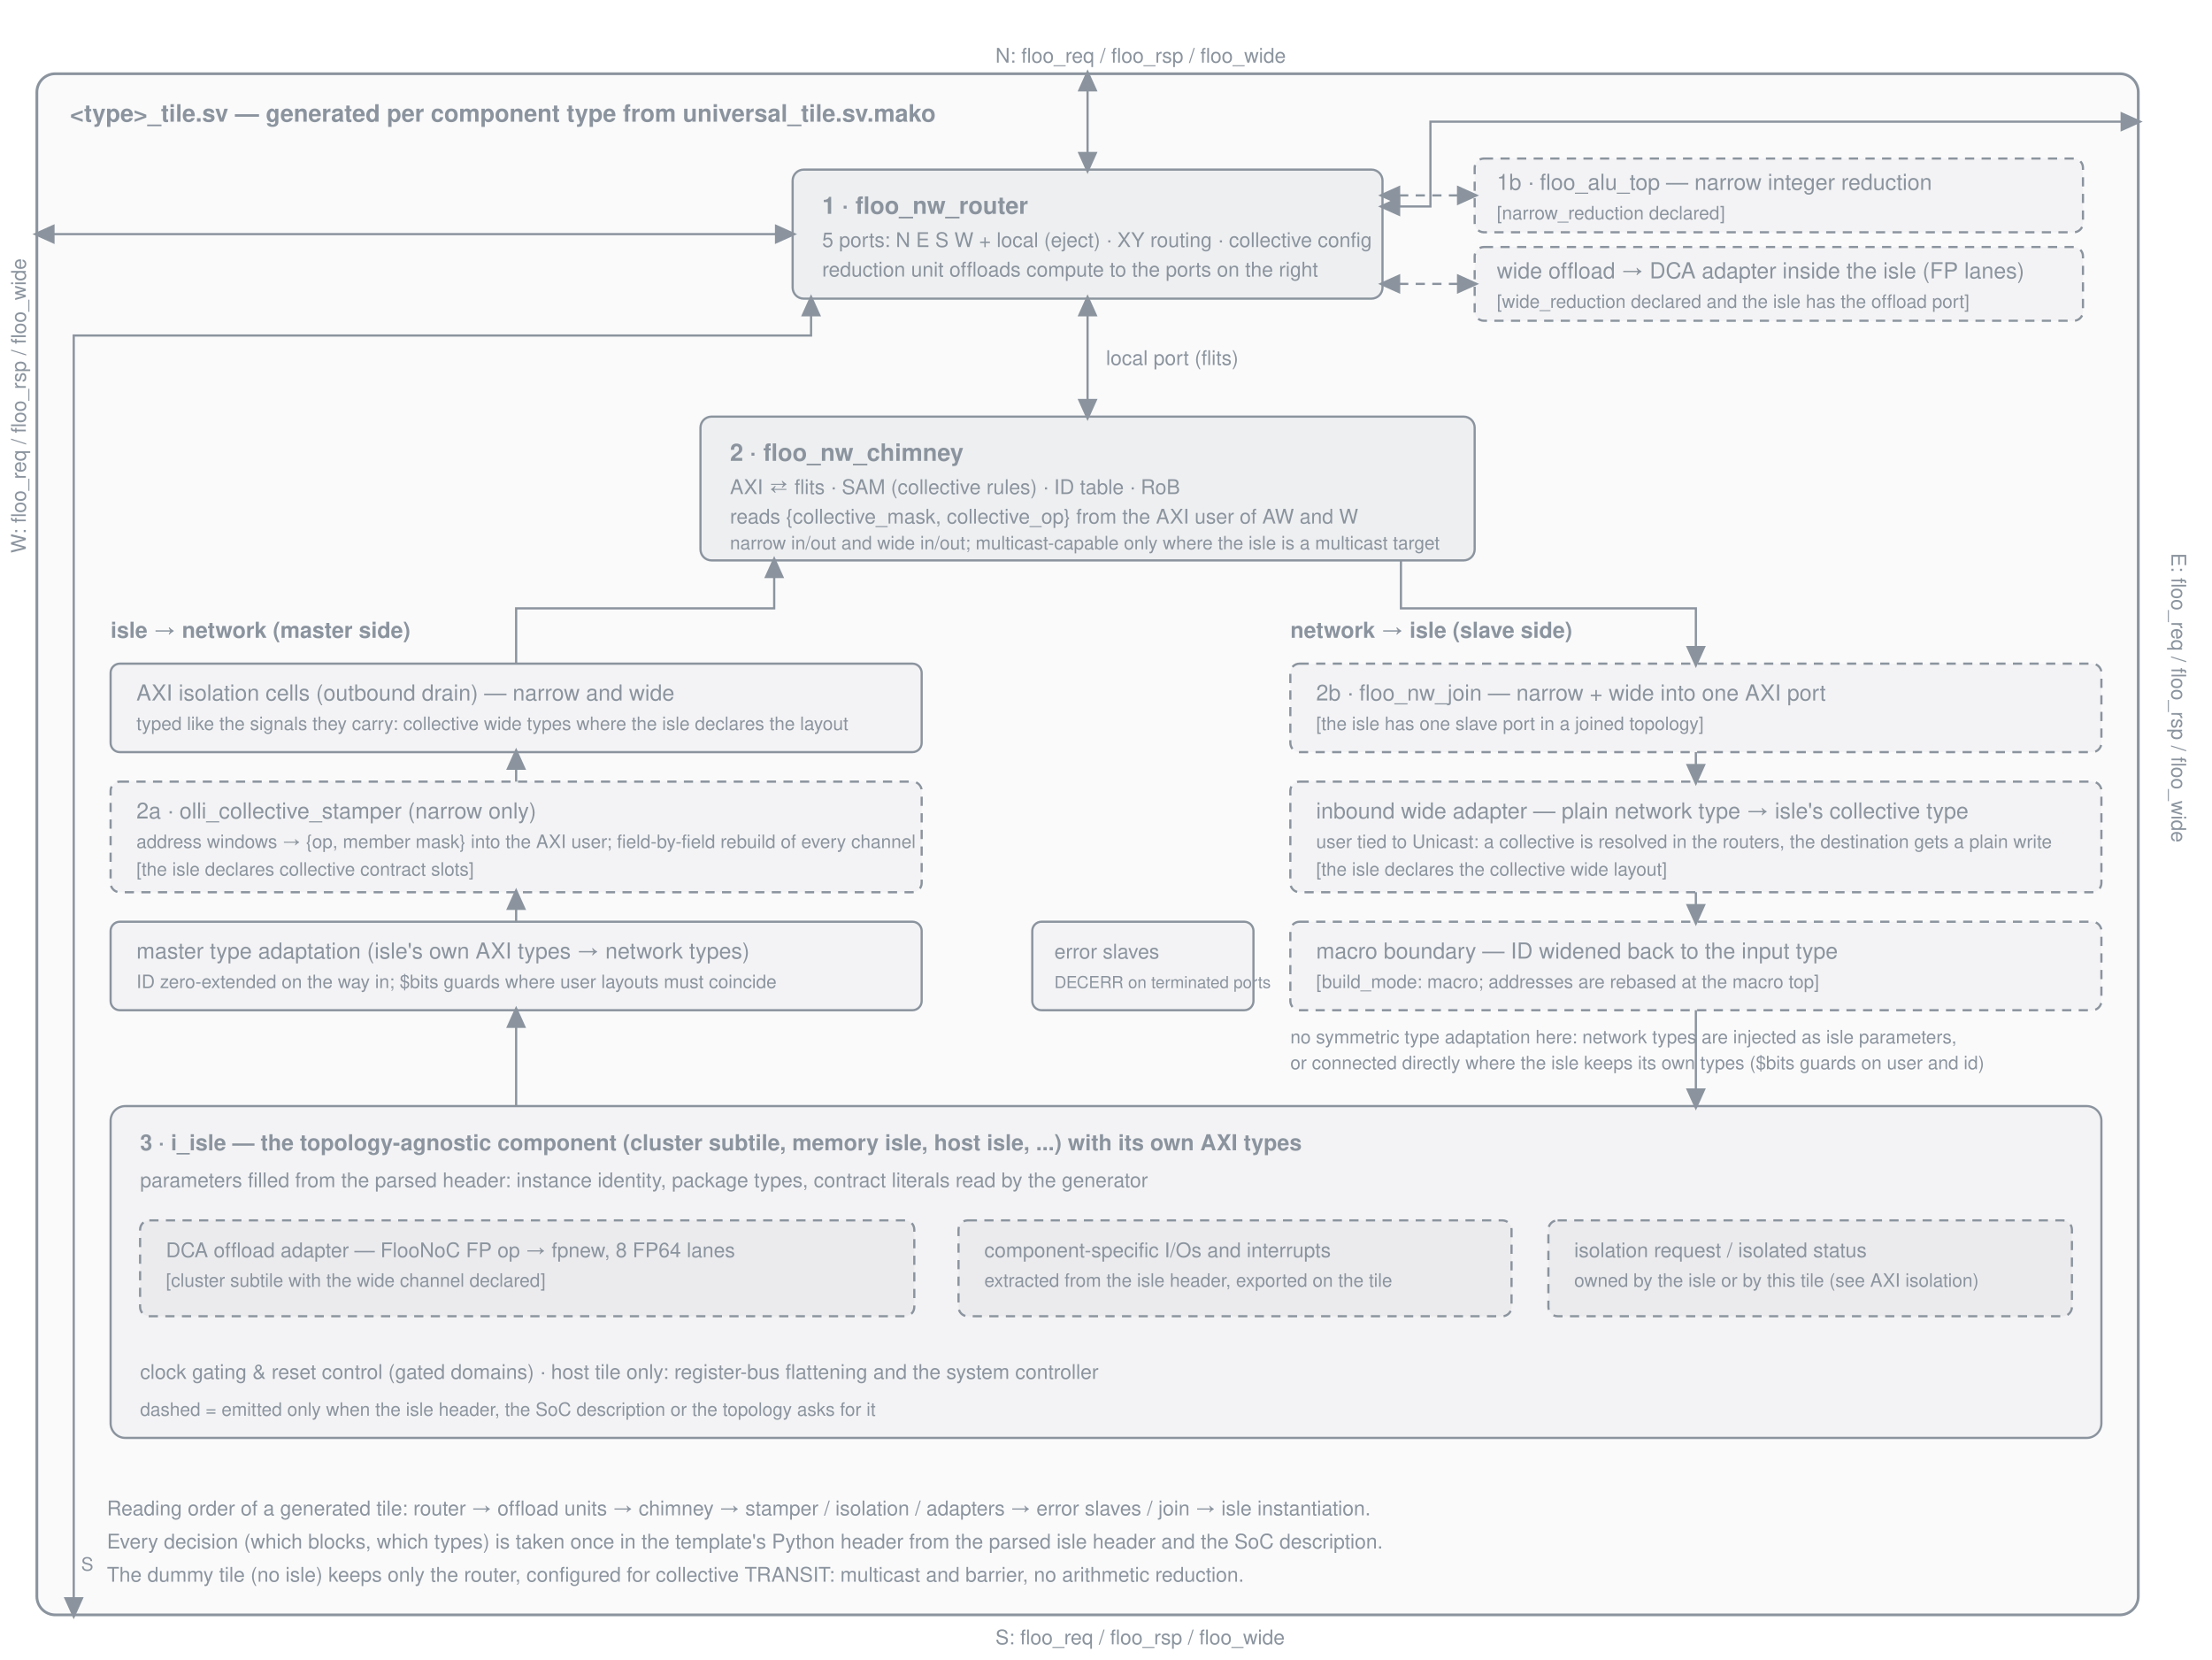
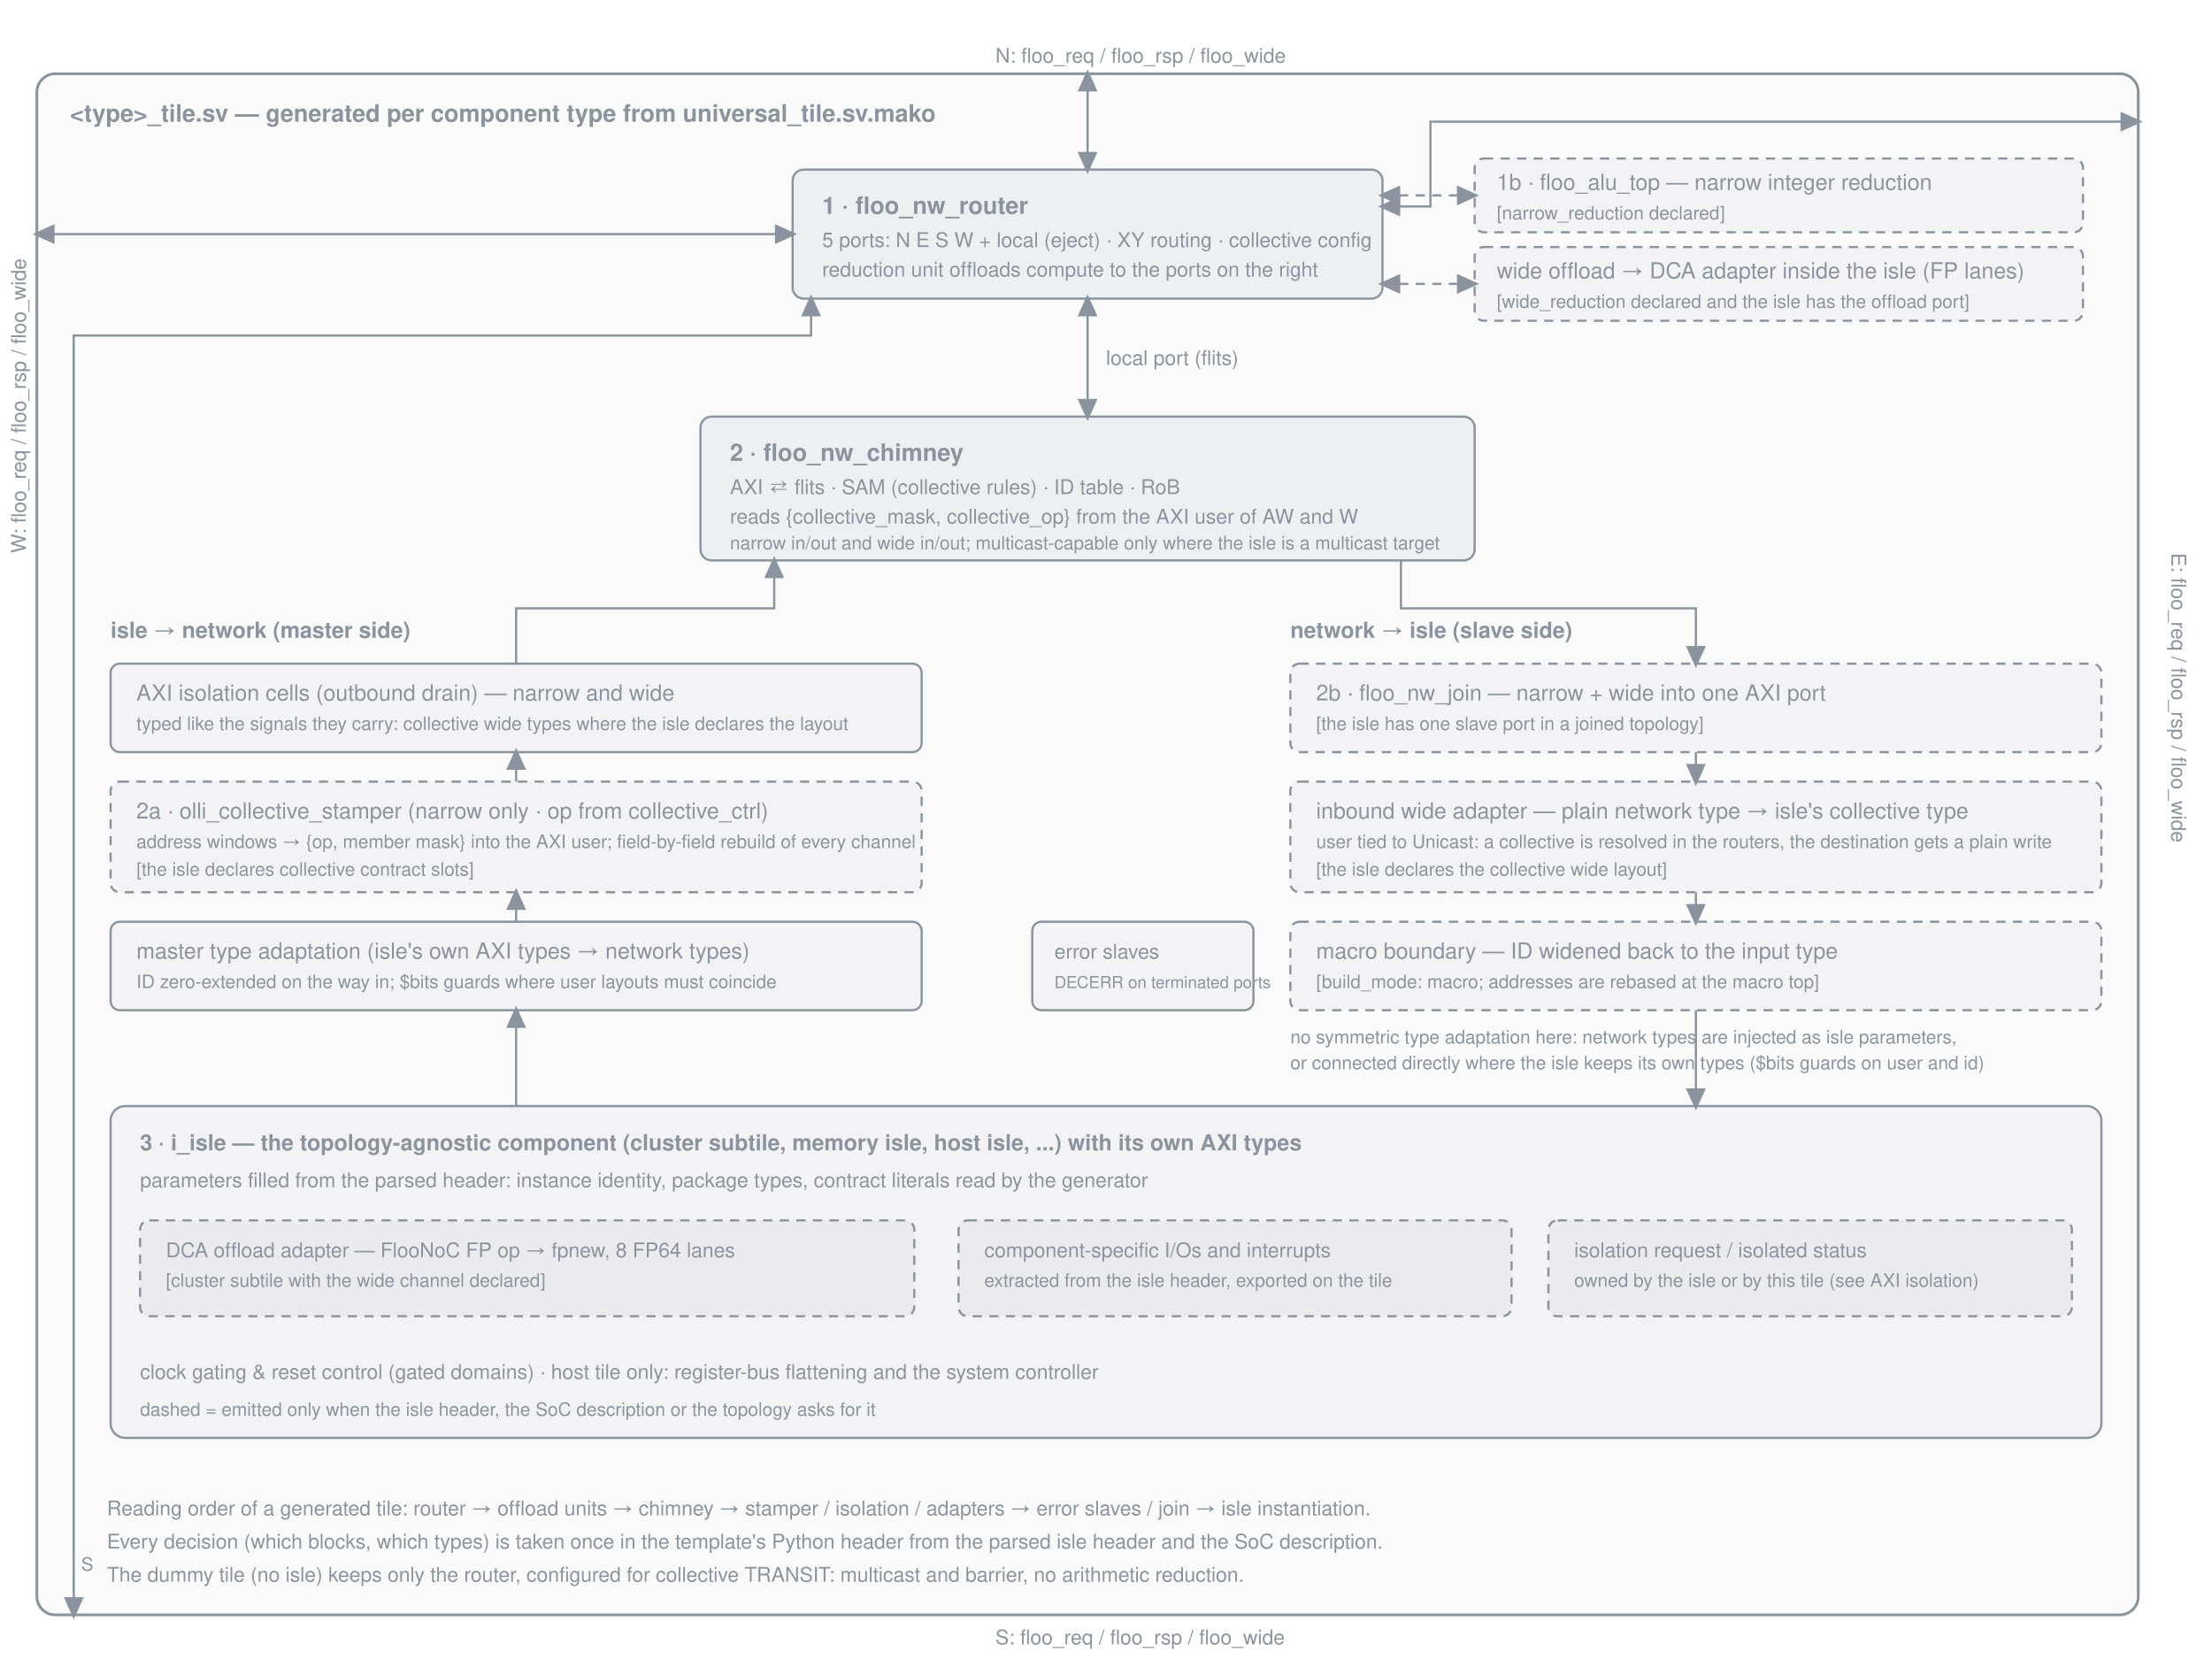
<svg xmlns="http://www.w3.org/2000/svg" viewBox="0 0 1200 900" font-family="-apple-system, 'Segoe UI', Helvetica, Arial, sans-serif" font-size="13">
  <defs>
    <marker id="head" markerWidth="10" markerHeight="9" refX="8" refY="4.5" orient="auto-start-reverse">
      <path d="M0,0 L10,4.5 L0,9 z" fill="#8b949e" />
    </marker>
  </defs>
  <rect x="20" y="40" width="1140" height="836" rx="10" stroke="#8b949e" fill="rgba(139,148,158,0.04)" stroke-width="1.5" />
  <text x="38" y="66" fill="#8b949e" font-weight="600">&lt;type&gt;_tile.sv — generated per component type from universal_tile.sv.mako</text>
  <g fill="#8b949e" font-size="11">
    <text x="540" y="34">N: floo_req / floo_rsp / floo_wide</text>
    <text x="1178" y="300" transform="rotate(90 1178 300)">E: floo_req / floo_rsp / floo_wide</text>
    <text x="540" y="892">S: floo_req / floo_rsp / floo_wide</text>
    <text x="14" y="300" transform="rotate(-90 14 300)">W: floo_req / floo_rsp / floo_wide</text>
  </g>
  <g stroke="#8b949e" fill="rgba(139,148,158,0.10)" stroke-width="1.2">
    <rect x="430" y="92" width="320" height="70" rx="6" />
  </g>
  <text x="446" y="116" fill="#8b949e" font-weight="600">1 · floo_nw_router</text>
  <text x="446" y="134" fill="#8b949e" font-size="11">5 ports: N E S W + local (eject) · XY routing · collective config</text>
  <text x="446" y="150" fill="#8b949e" font-size="11">reduction unit offloads compute to the ports on the right</text>
  <line x1="590" y1="40" x2="590" y2="92" stroke="#8b949e" stroke-width="1.2" marker-start="url(#head)" marker-end="url(#head)" />
  <line x1="430" y1="127" x2="20" y2="127" stroke="#8b949e" stroke-width="1.2" marker-start="url(#head)" marker-end="url(#head)" />
  <path d="M750,112 L776,112 L776,66 L1160,66" stroke="#8b949e" stroke-width="1.2" fill="none" marker-start="url(#head)" marker-end="url(#head)" />
  <g stroke="#8b949e" fill="rgba(139,148,158,0.06)" stroke-width="1.2" stroke-dasharray="5 4">
    <rect x="800" y="86" width="330" height="40" rx="5" />
    <rect x="800" y="134" width="330" height="40" rx="5" />
  </g>
  <text x="812" y="103" fill="#8b949e" font-size="12">1b · floo_alu_top — narrow integer reduction</text>
  <text x="812" y="119" fill="#8b949e" font-size="10">[narrow_reduction declared]</text>
  <text x="812" y="151" fill="#8b949e" font-size="12">wide offload → DCA adapter inside the isle (FP lanes)</text>
  <text x="812" y="167" fill="#8b949e" font-size="10">[wide_reduction declared and the isle has the offload port]</text>
  <line x1="750" y1="106" x2="800" y2="106" stroke="#8b949e" stroke-width="1.2" stroke-dasharray="5 4" marker-start="url(#head)" marker-end="url(#head)" />
  <line x1="750" y1="154" x2="800" y2="154" stroke="#8b949e" stroke-width="1.2" stroke-dasharray="5 4" marker-start="url(#head)" marker-end="url(#head)" />
  <path d="M440,162 L440,182 L40,182 L40,876" stroke="#8b949e" stroke-width="1.2" fill="none" marker-start="url(#head)" marker-end="url(#head)" />
  <text x="44" y="852" fill="#8b949e" font-size="10">S</text>
  <line x1="590" y1="162" x2="590" y2="226" stroke="#8b949e" stroke-width="1.2" marker-start="url(#head)" marker-end="url(#head)" />
  <text x="600" y="198" fill="#8b949e" font-size="11">local port (flits)</text>
  <g stroke="#8b949e" fill="rgba(139,148,158,0.10)" stroke-width="1.2">
    <rect x="380" y="226" width="420" height="78" rx="6" />
  </g>
  <text x="396" y="250" fill="#8b949e" font-weight="600">2 · floo_nw_chimney</text>
  <text x="396" y="268" fill="#8b949e" font-size="11">AXI ⇄ flits · SAM (collective rules) · ID table · RoB</text>
  <text x="396" y="284" fill="#8b949e" font-size="11">reads {collective_mask, collective_op} from the AXI user of AW and W</text>
  <text x="396" y="298" fill="#8b949e" font-size="10">narrow in/out and wide in/out; multicast-capable only where the isle is a multicast target</text>
  <text x="60" y="346" fill="#8b949e" font-size="12" font-weight="600">isle → network (master side)</text>
  <text x="700" y="346" fill="#8b949e" font-size="12" font-weight="600">network → isle (slave side)</text>
  <text x="700" y="566" fill="#8b949e" font-size="10">no symmetric type adaptation here: network types are injected as isle parameters,</text>
  <text x="700" y="580" fill="#8b949e" font-size="10">or connected directly where the isle keeps its own types ($bits guards on user and id)</text>
  <g stroke="#8b949e" fill="rgba(139,148,158,0.06)" stroke-width="1.2">
    <rect x="60" y="360" width="440" height="48" rx="5" />
  </g>
  <text x="74" y="380" fill="#8b949e" font-size="12">AXI isolation cells (outbound drain) — narrow and wide</text>
  <text x="74" y="396" fill="#8b949e" font-size="10">typed like the signals they carry: collective wide types where the isle declares the layout</text>
  <g stroke="#8b949e" fill="rgba(139,148,158,0.06)" stroke-width="1.2" stroke-dasharray="5 4">
    <rect x="60" y="424" width="440" height="60" rx="5" />
  </g>
-   <text x="74" y="444" fill="#8b949e" font-size="12">2a · olli_collective_stamper (narrow only)</text>
+   <text x="74" y="444" fill="#8b949e" font-size="12">2a · olli_collective_stamper (narrow only · op from collective_ctrl)</text>
  <text x="74" y="460" fill="#8b949e" font-size="10">address windows → {op, member mask} into the AXI user; field-by-field rebuild of every channel</text>
  <text x="74" y="475" fill="#8b949e" font-size="10">[the isle declares collective contract slots]</text>
  <g stroke="#8b949e" fill="rgba(139,148,158,0.06)" stroke-width="1.2">
    <rect x="60" y="500" width="440" height="48" rx="5" />
  </g>
  <text x="74" y="520" fill="#8b949e" font-size="12">master type adaptation (isle's own AXI types → network types)</text>
  <text x="74" y="536" fill="#8b949e" font-size="10">ID zero-extended on the way in; $bits guards where user layouts must coincide</text>
  <line x1="280" y1="600" x2="280" y2="548" stroke="#8b949e" stroke-width="1.2" marker-end="url(#head)" />
  <line x1="280" y1="500" x2="280" y2="484" stroke="#8b949e" stroke-width="1.2" marker-end="url(#head)" />
  <line x1="280" y1="424" x2="280" y2="408" stroke="#8b949e" stroke-width="1.2" marker-end="url(#head)" />
  <path d="M280,360 L280,330 L420,330 L420,304" stroke="#8b949e" stroke-width="1.2" fill="none" marker-end="url(#head)" />
  <g stroke="#8b949e" fill="rgba(139,148,158,0.06)" stroke-width="1.2" stroke-dasharray="5 4">
    <rect x="700" y="360" width="440" height="48" rx="5" />
    <rect x="700" y="424" width="440" height="60" rx="5" />
    <rect x="700" y="500" width="440" height="48" rx="5" />
  </g>
  <text x="714" y="380" fill="#8b949e" font-size="12">2b · floo_nw_join — narrow + wide into one AXI port</text>
  <text x="714" y="396" fill="#8b949e" font-size="10">[the isle has one slave port in a joined topology]</text>
  <text x="714" y="444" fill="#8b949e" font-size="12">inbound wide adapter — plain network type → isle's collective type</text>
  <text x="714" y="460" fill="#8b949e" font-size="10">user tied to Unicast: a collective is resolved in the routers, the destination gets a plain write</text>
  <text x="714" y="475" fill="#8b949e" font-size="10">[the isle declares the collective wide layout]</text>
  <text x="714" y="520" fill="#8b949e" font-size="12">macro boundary — ID widened back to the input type</text>
  <text x="714" y="536" fill="#8b949e" font-size="10">[build_mode: macro; addresses are rebased at the macro top]</text>
  <path d="M760,304 L760,330 L920,330 L920,360" stroke="#8b949e" stroke-width="1.2" fill="none" marker-end="url(#head)" />
  <line x1="920" y1="408" x2="920" y2="424" stroke="#8b949e" stroke-width="1.2" marker-end="url(#head)" />
  <line x1="920" y1="484" x2="920" y2="500" stroke="#8b949e" stroke-width="1.2" marker-end="url(#head)" />
  <line x1="920" y1="548" x2="920" y2="600" stroke="#8b949e" stroke-width="1.2" marker-end="url(#head)" />
  <g stroke="#8b949e" fill="rgba(139,148,158,0.06)" stroke-width="1.2">
    <rect x="560" y="500" width="120" height="48" rx="5" />
  </g>
  <text x="572" y="520" fill="#8b949e" font-size="11">error slaves</text>
  <text x="572" y="536" fill="#8b949e" font-size="9">DECERR on terminated ports</text>
  <rect x="60" y="600" width="1080" height="180" rx="8" stroke="#8b949e" fill="rgba(139,148,158,0.06)" stroke-width="1.2" />
  <text x="76" y="624" fill="#8b949e" font-size="12" font-weight="600">3 · i_isle — the topology-agnostic component (cluster subtile, memory isle, host isle, ...) with its own AXI types</text>
  <text x="76" y="644" fill="#8b949e" font-size="11">parameters filled from the parsed header: instance identity, package types, contract literals read by the generator</text>
  <g stroke="#8b949e" fill="rgba(139,148,158,0.08)" stroke-width="1.2" stroke-dasharray="5 4">
    <rect x="76" y="662" width="420" height="52" rx="5" />
    <rect x="520" y="662" width="300" height="52" rx="5" />
    <rect x="840" y="662" width="284" height="52" rx="5" />
  </g>
  <text x="90" y="682" fill="#8b949e" font-size="11">DCA offload adapter — FlooNoC FP op → fpnew, 8 FP64 lanes</text>
  <text x="90" y="698" fill="#8b949e" font-size="10">[cluster subtile with the wide channel declared]</text>
  <text x="534" y="682" fill="#8b949e" font-size="11">component-specific I/Os and interrupts</text>
  <text x="534" y="698" fill="#8b949e" font-size="10">extracted from the isle header, exported on the tile</text>
  <text x="854" y="682" fill="#8b949e" font-size="11">isolation request / isolated status</text>
  <text x="854" y="698" fill="#8b949e" font-size="10">owned by the isle or by this tile (see AXI isolation)</text>
  <text x="76" y="748" fill="#8b949e" font-size="11">clock gating &amp; reset control (gated domains) · host tile only: register-bus flattening and the system controller</text>
  <text x="76" y="768" fill="#8b949e" font-size="10">dashed = emitted only when the isle header, the SoC description or the topology asks for it</text>
  <text x="58" y="822" fill="#8b949e" font-size="11">Reading order of a generated tile: router → offload units → chimney → stamper / isolation / adapters → error slaves / join → isle instantiation.</text>
  <text x="58" y="840" fill="#8b949e" font-size="11">Every decision (which blocks, which types) is taken once in the template's Python header from the parsed isle header and the SoC description.</text>
  <text x="58" y="858" fill="#8b949e" font-size="11">The dummy tile (no isle) keeps only the router, configured for collective TRANSIT: multicast and barrier, no arithmetic reduction.</text>
</svg>
